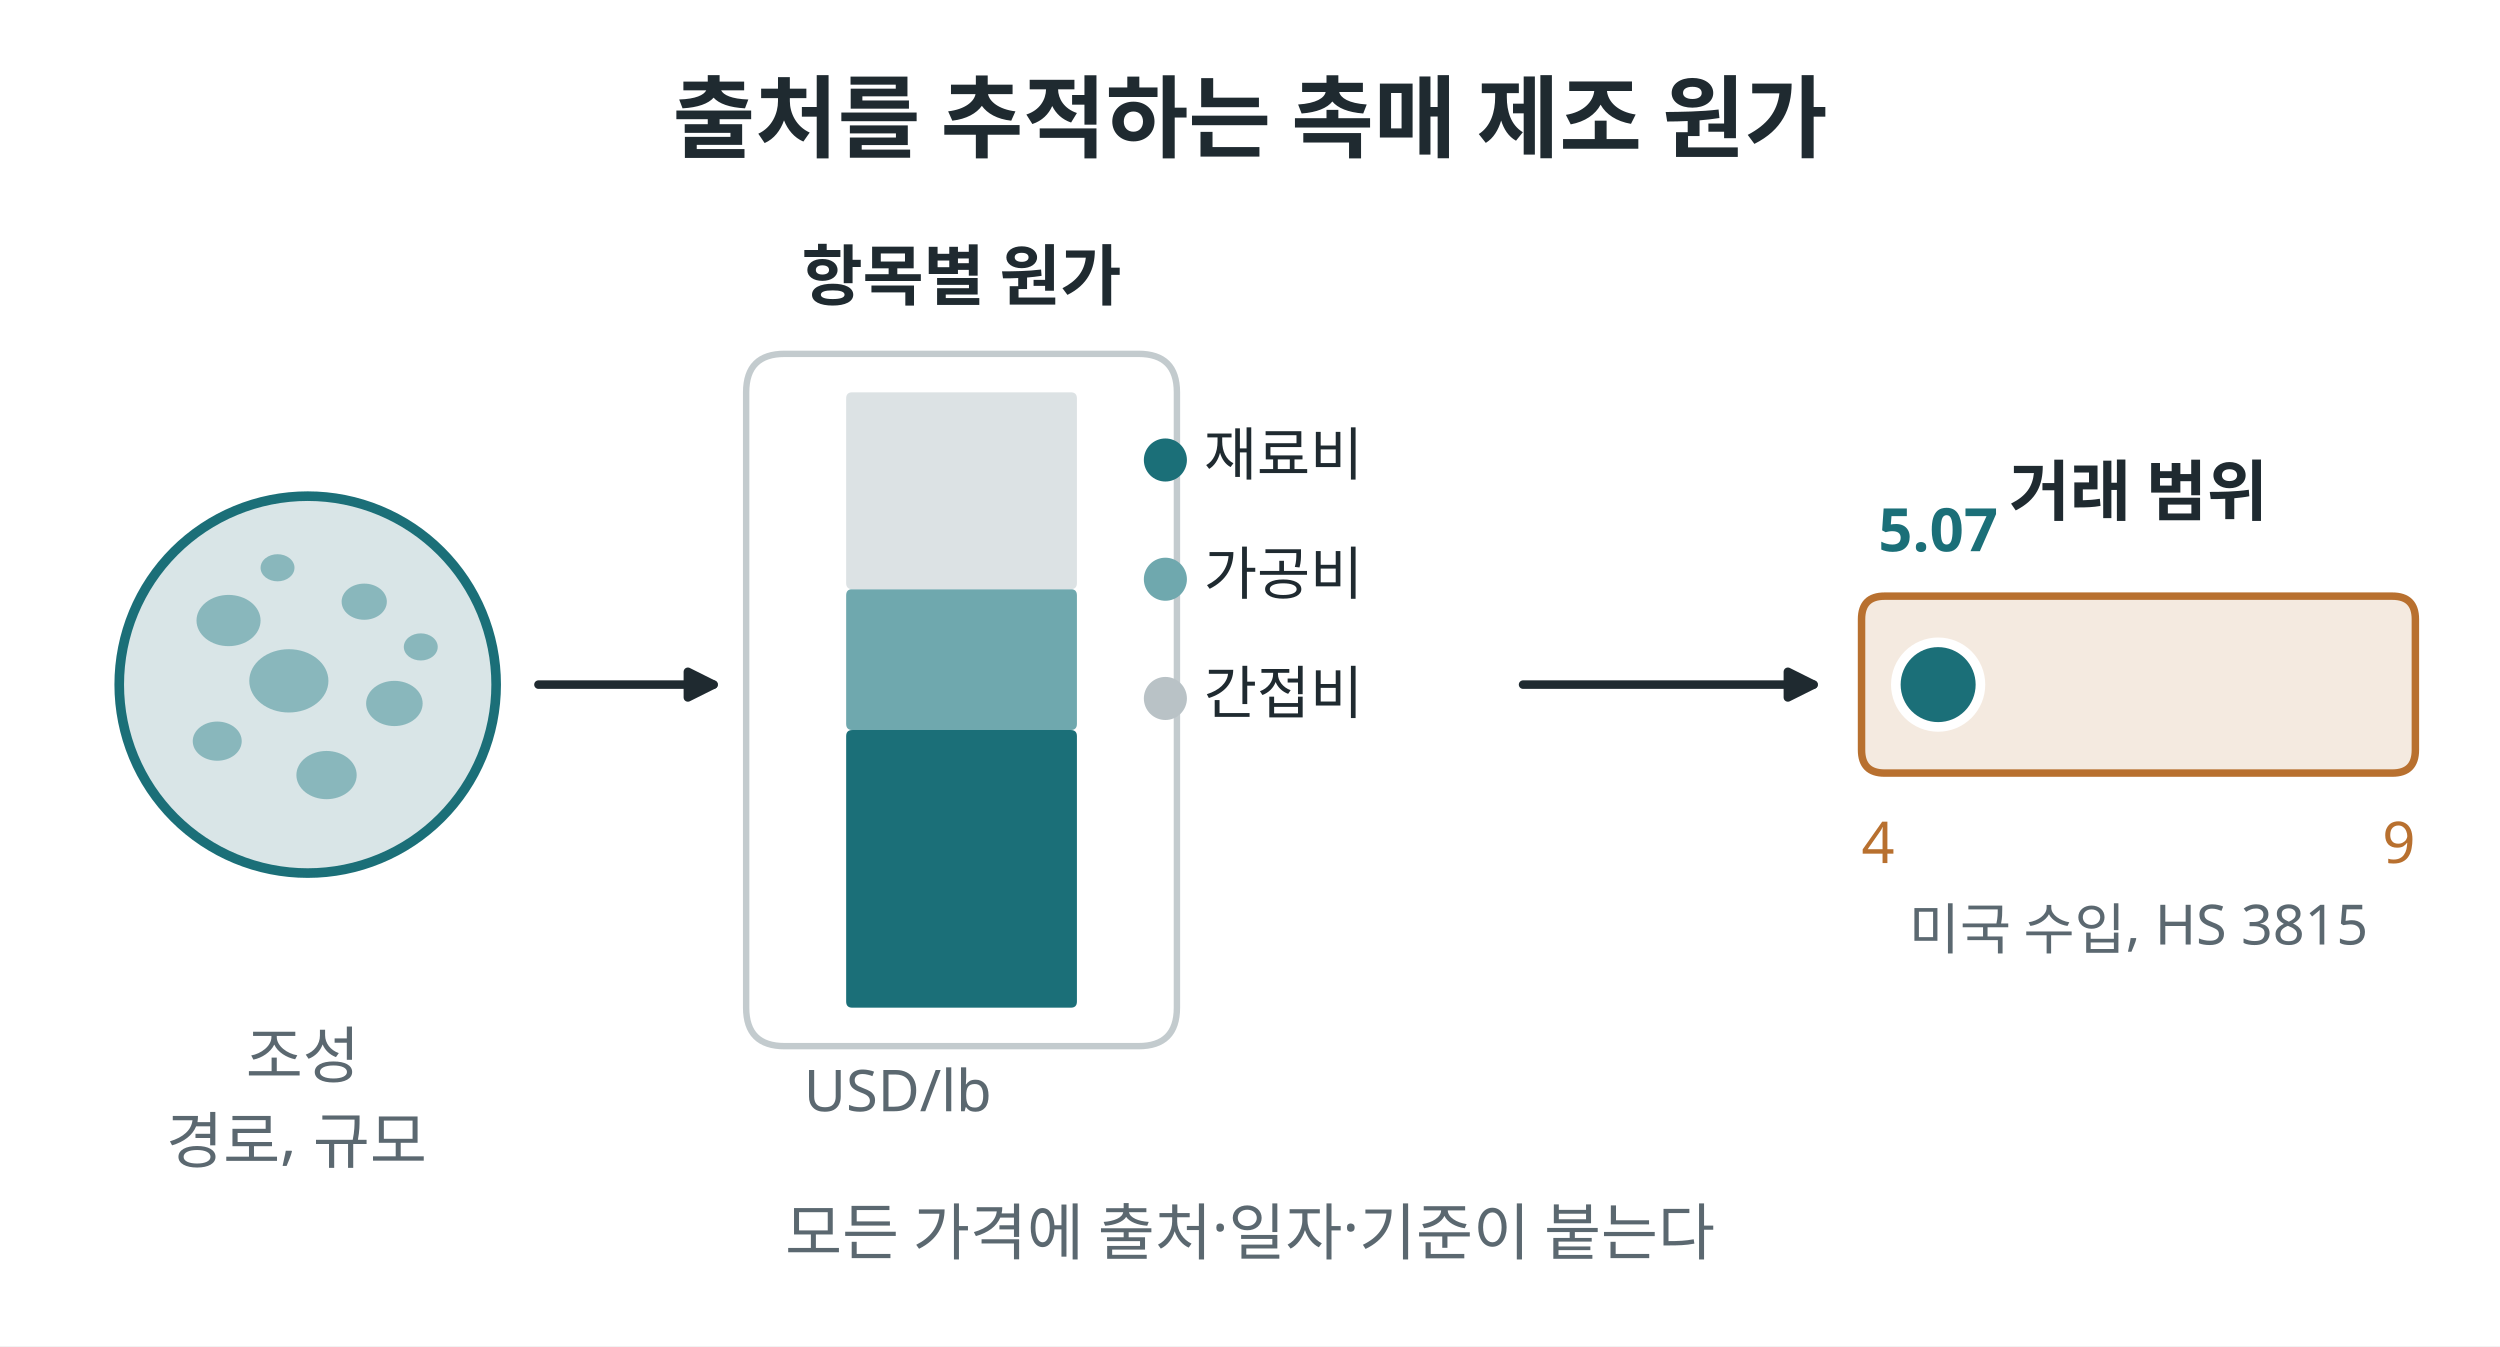
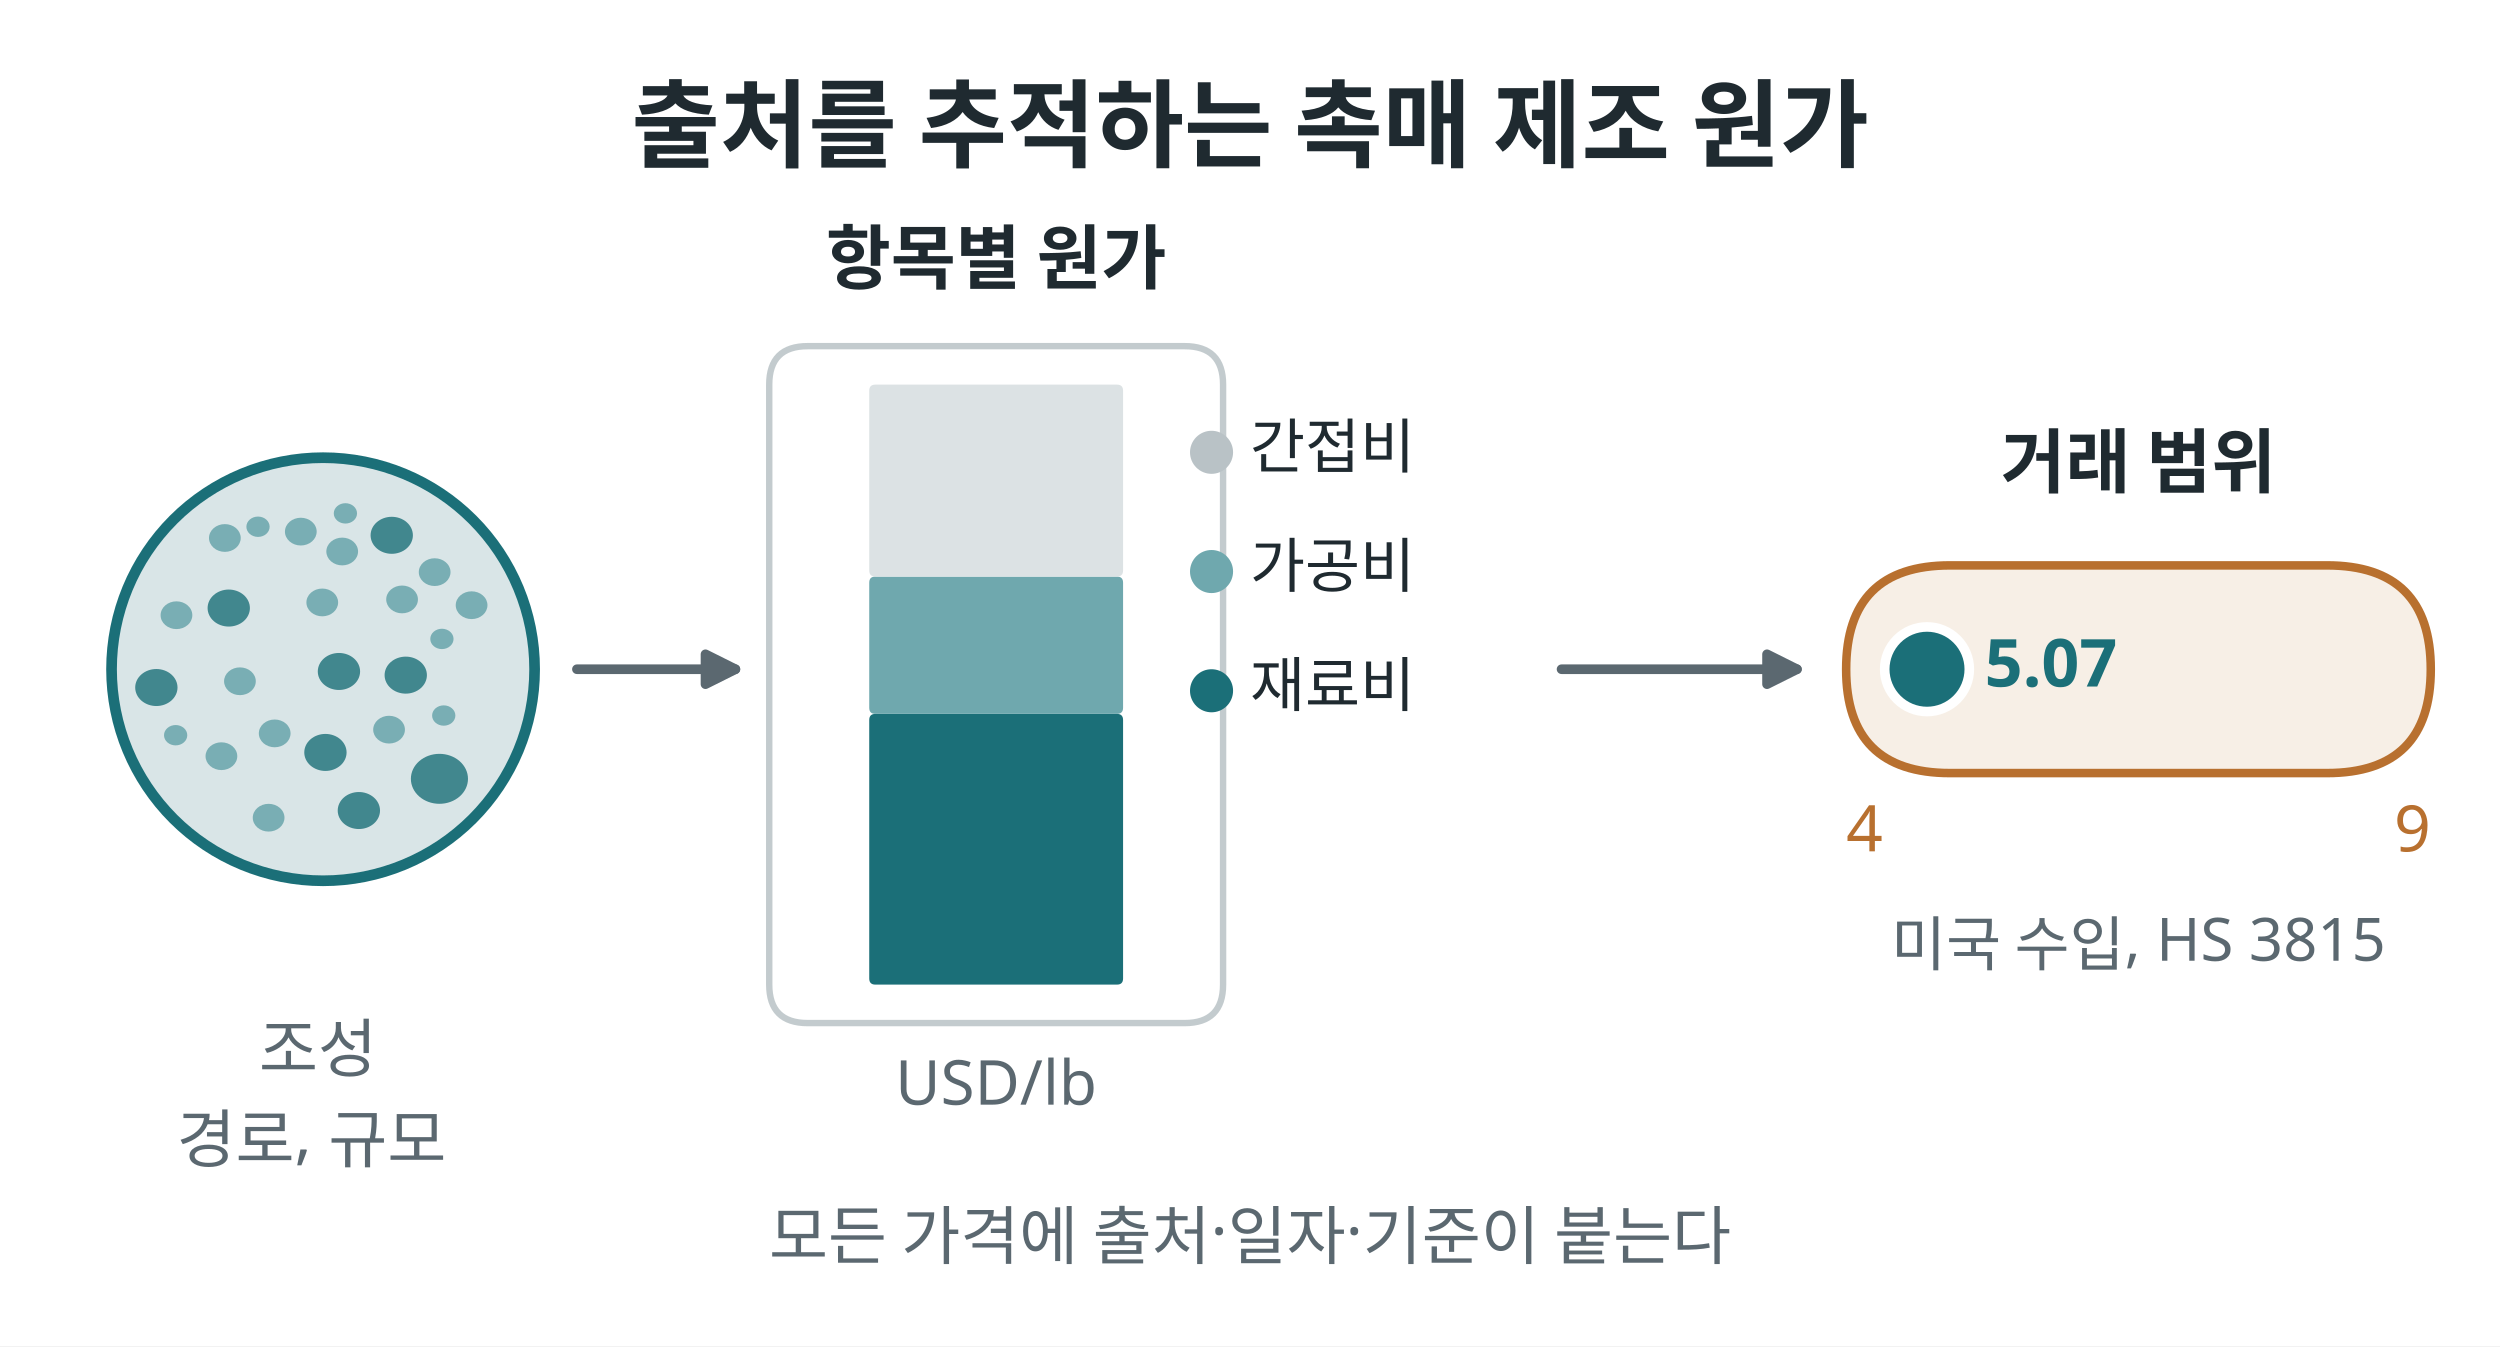
<svg xmlns="http://www.w3.org/2000/svg" width="234pt" height="126pt" viewBox="0 0 234 126" version="1.1">
  <defs>
    <style type="text/css">*{stroke-linejoin: round; stroke-linecap: butt}</style>
  </defs>
  <g id="figure_1">
    <g id="patch_1">
      <path d="M 0 126  L 234 126  L 234 0  L 0 0  z " style="fill: #ffffff" />
    </g>
    <g id="axes_1">
      <g id="patch_2">
-         <path d="M 73.44 97.92  L 106.56 97.92  Q 110.16 97.92 110.16 94.32  L 110.16 36.72  Q 110.16 33.12 106.56 33.12  L 73.44 33.12  Q 69.84 33.12 69.84 36.72  L 69.84 94.32  Q 69.84 97.92 73.44 97.92  z " clip-path="url(#pafa074ca18)" style="fill: #ffffff; stroke: #c3cbce; stroke-width: 0.6; stroke-linejoin: miter" />
+         <path d="M 75.6 95.76  L 110.88 95.76  Q 114.48 95.76 114.48 92.16  L 114.48 36  Q 114.48 32.4 110.88 32.4  L 75.6 32.4  Q 72 32.4 72 36  L 72 92.16  Q 72 95.76 75.6 95.76  z " clip-path="url(#pafa074ca18)" style="fill: #ffffff; stroke: #c3cbce; stroke-width: 0.6; stroke-linejoin: miter" />
      </g>
      <g id="patch_3">
-         <path d="M 79.776 94.32  L 100.224 94.32  Q 100.8 94.32 100.8 93.744  L 100.8 68.907  Q 100.8 68.331 100.224 68.331  L 79.776 68.331  Q 79.2 68.331 79.2 68.907  L 79.2 93.744  Q 79.2 94.32 79.776 94.32  z " clip-path="url(#pafa074ca18)" style="fill: #1b6f78" />
+         <path d="M 81.936 92.16  L 104.544 92.16  Q 105.12 92.16 105.12 91.584  L 105.12 67.396  Q 105.12 66.82 104.544 66.82  L 81.936 66.82  Q 81.36 66.82 81.36 67.396  L 81.36 91.584  Q 81.36 92.16 81.936 92.16  z " clip-path="url(#pafa074ca18)" style="fill: #1b6f78" />
      </g>
      <g id="patch_4">
-         <path d="M 79.776 68.331  L 100.224 68.331  Q 100.8 68.331 100.8 67.755  L 100.8 55.724  Q 100.8 55.148 100.224 55.148  L 79.776 55.148  Q 79.2 55.148 79.2 55.724  L 79.2 67.755  Q 79.2 68.331 79.776 68.331  z " clip-path="url(#pafa074ca18)" style="fill: #6fa8ae" />
+         <path d="M 81.936 66.82  L 104.544 66.82  Q 105.12 66.82 105.12 66.244  L 105.12 54.543  Q 105.12 53.967 104.544 53.967  L 81.936 53.967  Q 81.36 53.967 81.36 54.543  L 81.36 66.244  Q 81.36 66.82 81.936 66.82  z " clip-path="url(#pafa074ca18)" style="fill: #6fa8ae" />
      </g>
      <g id="patch_5">
-         <path d="M 79.776 55.148  L 100.224 55.148  Q 100.8 55.148 100.8 54.572  L 100.8 37.296  Q 100.8 36.72 100.224 36.72  L 79.776 36.72  Q 79.2 36.72 79.2 37.296  L 79.2 54.572  Q 79.2 55.148 79.776 55.148  z " clip-path="url(#pafa074ca18)" style="fill: #dce2e4" />
+         <path d="M 81.936 53.967  L 104.544 53.967  Q 105.12 53.967 105.12 53.391  L 105.12 36.576  Q 105.12 36 104.544 36  L 81.936 36  Q 81.36 36 81.36 36.576  L 81.36 53.391  Q 81.36 53.967 81.936 53.967  z " clip-path="url(#pafa074ca18)" style="fill: #dce2e4" />
      </g>
      <g id="patch_6">
-         <path d="M 109.08 45.072  C 109.615 45.072 110.127 44.86 110.506 44.482  C 110.884 44.103 111.096 43.591 111.096 43.056  C 111.096 42.521 110.884 42.009 110.506 41.63  C 110.127 41.252 109.615 41.04 109.08 41.04  C 108.545 41.04 108.033 41.252 107.654 41.63  C 107.276 42.009 107.064 42.521 107.064 43.056  C 107.064 43.591 107.276 44.103 107.654 44.482  C 108.033 44.86 108.545 45.072 109.08 45.072  z " clip-path="url(#pafa074ca18)" style="fill: #1b6f78" />
+         <path d="M 113.4 44.352  C 113.935 44.352 114.447 44.14 114.826 43.762  C 115.204 43.383 115.416 42.871 115.416 42.336  C 115.416 41.801 115.204 41.289 114.826 40.91  C 114.447 40.532 113.935 40.32 113.4 40.32  C 112.865 40.32 112.353 40.532 111.974 40.91  C 111.596 41.289 111.384 41.801 111.384 42.336  C 111.384 42.871 111.596 43.383 111.974 43.762  C 112.353 44.14 112.865 44.352 113.4 44.352  z " clip-path="url(#pafa074ca18)" style="fill: #b9c2c6" />
      </g>
      <g id="patch_7">
-         <path d="M 109.08 56.232  C 109.615 56.232 110.127 56.02 110.506 55.642  C 110.884 55.263 111.096 54.751 111.096 54.216  C 111.096 53.681 110.884 53.169 110.506 52.79  C 110.127 52.412 109.615 52.2 109.08 52.2  C 108.545 52.2 108.033 52.412 107.654 52.79  C 107.276 53.169 107.064 53.681 107.064 54.216  C 107.064 54.751 107.276 55.263 107.654 55.642  C 108.033 56.02 108.545 56.232 109.08 56.232  z " clip-path="url(#pafa074ca18)" style="fill: #6fa8ae" />
+         <path d="M 113.4 55.512  C 113.935 55.512 114.447 55.3 114.826 54.922  C 115.204 54.543 115.416 54.031 115.416 53.496  C 115.416 52.961 115.204 52.449 114.826 52.07  C 114.447 51.692 113.935 51.48 113.4 51.48  C 112.865 51.48 112.353 51.692 111.974 52.07  C 111.596 52.449 111.384 52.961 111.384 53.496  C 111.384 54.031 111.596 54.543 111.974 54.922  C 112.353 55.3 112.865 55.512 113.4 55.512  z " clip-path="url(#pafa074ca18)" style="fill: #6fa8ae" />
      </g>
      <g id="patch_8">
-         <path d="M 109.08 67.392  C 109.615 67.392 110.127 67.18 110.506 66.802  C 110.884 66.423 111.096 65.911 111.096 65.376  C 111.096 64.841 110.884 64.329 110.506 63.95  C 110.127 63.572 109.615 63.36 109.08 63.36  C 108.545 63.36 108.033 63.572 107.654 63.95  C 107.276 64.329 107.064 64.841 107.064 65.376  C 107.064 65.911 107.276 66.423 107.654 66.802  C 108.033 67.18 108.545 67.392 109.08 67.392  z " clip-path="url(#pafa074ca18)" style="fill: #b9c2c6" />
+         <path d="M 113.4 66.672  C 113.935 66.672 114.447 66.46 114.826 66.082  C 115.204 65.703 115.416 65.191 115.416 64.656  C 115.416 64.121 115.204 63.609 114.826 63.23  C 114.447 62.852 113.935 62.64 113.4 62.64  C 112.865 62.64 112.353 62.852 111.974 63.23  C 111.596 63.609 111.384 64.121 111.384 64.656  C 111.384 65.191 111.596 65.703 111.974 66.082  C 112.353 66.46 112.865 66.672 113.4 66.672  z " clip-path="url(#pafa074ca18)" style="fill: #1b6f78" />
      </g>
      <g id="patch_9">
-         <path d="M 176.4 72.36  L 223.92 72.36  Q 226.08 72.36 226.08 70.2  L 226.08 57.96  Q 226.08 55.8 223.92 55.8  L 176.4 55.8  Q 174.24 55.8 174.24 57.96  L 174.24 70.2  Q 174.24 72.36 176.4 72.36  z " clip-path="url(#pafa074ca18)" style="fill: #f4eae0; stroke: #b8702f; stroke-width: 0.7; stroke-linejoin: miter" />
+         <path d="M 182.52 72.36  L 217.8 72.36  Q 227.52 72.36 227.52 62.64  L 227.52 62.64  Q 227.52 52.92 217.8 52.92  L 182.52 52.92  Q 172.8 52.92 172.8 62.64  L 172.8 62.64  Q 172.8 72.36 182.52 72.36  z " clip-path="url(#pafa074ca18)" style="fill: #f7efe6; stroke: #b8702f; stroke-width: 0.8; stroke-linejoin: miter" />
      </g>
      <g id="patch_10">
-         <path d="M 50.4 64.08  Q 59.04 64.08 66.786 64.08  " clip-path="url(#pafa074ca18)" style="fill: none; stroke: #1f2a30; stroke-width: 0.8; stroke-linecap: round" />
-         <path d="M 64.386 62.88  L 66.786 64.08  L 64.386 65.28  z " clip-path="url(#pafa074ca18)" style="fill: #1f2a30; stroke: #1f2a30; stroke-width: 0.8; stroke-linecap: round" />
+         <path d="M 54 62.64  Q 61.92 62.64 68.834 62.64  " clip-path="url(#pafa074ca18)" style="fill: none; stroke: #5b6870; stroke-width: 0.9; stroke-linecap: round" />
+         <path d="M 66.034 61.24  L 68.834 62.64  L 66.034 64.04  z " clip-path="url(#pafa074ca18)" style="fill: #5b6870; stroke: #5b6870; stroke-width: 0.9; stroke-linecap: round" />
      </g>
      <g id="patch_11">
-         <path d="M 142.56 64.08  Q 156.6 64.08 169.746 64.08  " clip-path="url(#pafa074ca18)" style="fill: none; stroke: #1f2a30; stroke-width: 0.8; stroke-linecap: round" />
-         <path d="M 167.346 62.88  L 169.746 64.08  L 167.346 65.28  z " clip-path="url(#pafa074ca18)" style="fill: #1f2a30; stroke: #1f2a30; stroke-width: 0.8; stroke-linecap: round" />
+         <path d="M 146.16 62.64  Q 157.68 62.64 168.194 62.64  " clip-path="url(#pafa074ca18)" style="fill: none; stroke: #5b6870; stroke-width: 0.9; stroke-linecap: round" />
+         <path d="M 165.394 61.24  L 168.194 62.64  L 165.394 64.04  z " clip-path="url(#pafa074ca18)" style="fill: #5b6870; stroke: #5b6870; stroke-width: 0.9; stroke-linecap: round" />
      </g>
      <g id="patch_12">
-         <path d="M 28.8 81.72  C 33.478 81.72 37.965 79.861 41.273 76.553  C 44.581 73.245 46.44 68.758 46.44 64.08  C 46.44 59.402 44.581 54.915 41.273 51.607  C 37.965 48.299 33.478 46.44 28.8 46.44  C 24.122 46.44 19.635 48.299 16.327 51.607  C 13.019 54.915 11.16 59.402 11.16 64.08  C 11.16 68.758 13.019 73.245 16.327 76.553  C 19.635 79.861 24.122 81.72 28.8 81.72  z " clip-path="url(#pafa074ca18)" style="fill: #d9e5e7; stroke: #1b6f78; stroke-width: 0.9; stroke-linejoin: miter" />
+         <path d="M 30.24 82.44  C 35.491 82.44 40.528 80.354 44.241 76.641  C 47.954 72.928 50.04 67.891 50.04 62.64  C 50.04 57.389 47.954 52.352 44.241 48.639  C 40.528 44.926 35.491 42.84 30.24 42.84  C 24.989 42.84 19.952 44.926 16.239 48.639  C 12.526 52.352 10.44 57.389 10.44 62.64  C 10.44 67.891 12.526 72.928 16.239 76.641  C 19.952 80.354 24.989 82.44 30.24 82.44  z " clip-path="url(#pafa074ca18)" style="fill: #d9e5e7; stroke: #1b6f78; stroke-linejoin: miter" />
      </g>
      <g id="text_1">
-         <text style="font-weight: 700; font-size: 8.4px; font-family: 'Malgun Gothic'; text-anchor: middle; fill: #1f2a30" x="117" y="14.076" transform="rotate(-0 117 14.07581)">출처를 추적하는 촉매 제조 원가</text>
+         <text style="font-weight: 700; font-size: 9px; font-family: 'Malgun Gothic'; text-anchor: middle; fill: #1f2a30" x="117" y="14.953" transform="rotate(-0 117 14.95266)">출처를 추적하는 촉매 제조 원가</text>
      </g>
      <g id="patch_13">
-         <path d="M 21.391 60.481  C 22.186 60.481 22.949 60.229 23.512 59.779  C 24.074 59.329 24.39 58.719 24.39 58.082  C 24.39 57.446 24.074 56.836 23.512 56.386  C 22.949 55.936 22.186 55.683 21.391 55.683  C 20.596 55.683 19.833 55.936 19.271 56.386  C 18.708 56.836 18.392 57.446 18.392 58.082  C 18.392 58.719 18.708 59.329 19.271 59.779  C 19.833 60.229 20.596 60.481 21.391 60.481  z " clip-path="url(#pafa074ca18)" style="fill: #6fa8ae; opacity: 0.75" />
+         <path d="M 36.416 69.595  C 36.81 69.595 37.187 69.458 37.466 69.214  C 37.744 68.971 37.901 68.64 37.901 68.295  C 37.901 67.951 37.744 67.62 37.466 67.377  C 37.187 67.133 36.81 66.996 36.416 66.996  C 36.022 66.996 35.644 67.133 35.366 67.377  C 35.087 67.62 34.931 67.951 34.931 68.295  C 34.931 68.64 35.087 68.971 35.366 69.214  C 35.644 69.458 36.022 69.595 36.416 69.595  z " clip-path="url(#pafa074ca18)" style="fill: #6fa8ae; opacity: 0.9" />
      </g>
      <g id="patch_14">
-         <path d="M 34.092 58.012  C 34.653 58.012 35.192 57.833 35.589 57.516  C 35.986 57.198 36.209 56.768 36.209 56.318  C 36.209 55.869 35.986 55.439 35.589 55.121  C 35.192 54.803 34.653 54.625 34.092 54.625  C 33.531 54.625 32.992 54.803 32.595 55.121  C 32.198 55.439 31.975 55.869 31.975 56.318  C 31.975 56.768 32.198 57.198 32.595 57.516  C 32.992 57.833 33.531 58.012 34.092 58.012  z " clip-path="url(#pafa074ca18)" style="fill: #6fa8ae; opacity: 0.75" />
+         <path d="M 16.44 69.769  C 16.729 69.769 17.006 69.669 17.21 69.49  C 17.415 69.311 17.529 69.069 17.529 68.816  C 17.529 68.563 17.415 68.321 17.21 68.142  C 17.006 67.964 16.729 67.863 16.44 67.863  C 16.152 67.863 15.875 67.964 15.67 68.142  C 15.466 68.321 15.351 68.563 15.351 68.816  C 15.351 69.069 15.466 69.311 15.67 69.49  C 15.875 69.669 16.152 69.769 16.44 69.769  z " clip-path="url(#pafa074ca18)" style="fill: #6fa8ae; opacity: 0.9" />
      </g>
      <g id="patch_15">
-         <path d="M 27.036 66.691  C 28.018 66.691 28.961 66.378 29.655 65.823  C 30.35 65.267 30.74 64.513 30.74 63.727  C 30.74 62.941 30.35 62.187 29.655 61.632  C 28.961 61.076 28.018 60.764 27.036 60.764  C 26.054 60.764 25.111 61.076 24.417 61.632  C 23.722 62.187 23.332 62.941 23.332 63.727  C 23.332 64.513 23.722 65.267 24.417 65.823  C 25.111 66.378 26.054 66.691 27.036 66.691  z " clip-path="url(#pafa074ca18)" style="fill: #6fa8ae; opacity: 0.75" />
+         <path d="M 36.667 51.837  C 37.192 51.837 37.696 51.655 38.067 51.33  C 38.439 51.005 38.647 50.564 38.647 50.105  C 38.647 49.645 38.439 49.205 38.067 48.88  C 37.696 48.555 37.192 48.372 36.667 48.372  C 36.142 48.372 35.638 48.555 35.267 48.88  C 34.896 49.205 34.687 49.645 34.687 50.105  C 34.687 50.564 34.896 51.005 35.267 51.33  C 35.638 51.655 36.142 51.837 36.667 51.837  z " clip-path="url(#pafa074ca18)" style="fill: #1b6f78; opacity: 0.8" />
      </g>
      <g id="patch_16">
-         <path d="M 36.914 67.961  C 37.616 67.961 38.289 67.738 38.785 67.341  C 39.282 66.944 39.56 66.405 39.56 65.844  C 39.56 65.283 39.282 64.744 38.785 64.347  C 38.289 63.95 37.616 63.727 36.914 63.727  C 36.213 63.727 35.54 63.95 35.043 64.347  C 34.547 64.744 34.268 65.283 34.268 65.844  C 34.268 66.405 34.547 66.944 35.043 67.341  C 35.54 67.738 36.213 67.961 36.914 67.961  z " clip-path="url(#pafa074ca18)" style="fill: #6fa8ae; opacity: 0.75" />
+         <path d="M 25.143 77.836  C 25.537 77.836 25.915 77.699 26.193 77.456  C 26.472 77.212 26.628 76.882 26.628 76.537  C 26.628 76.192 26.472 75.862 26.193 75.618  C 25.915 75.375 25.537 75.238 25.143 75.238  C 24.749 75.238 24.372 75.375 24.093 75.618  C 23.815 75.862 23.658 76.192 23.658 76.537  C 23.658 76.882 23.815 77.212 24.093 77.456  C 24.372 77.699 24.749 77.836 25.143 77.836  z " clip-path="url(#pafa074ca18)" style="fill: #6fa8ae; opacity: 0.9" />
      </g>
      <g id="patch_17">
-         <path d="M 20.333 71.207  C 20.941 71.207 21.524 71.013 21.954 70.669  C 22.384 70.325 22.626 69.859 22.626 69.372  C 22.626 68.885 22.384 68.419 21.954 68.075  C 21.524 67.731 20.941 67.537 20.333 67.537  C 19.725 67.537 19.141 67.731 18.711 68.075  C 18.281 68.419 18.04 68.885 18.04 69.372  C 18.04 69.859 18.281 70.325 18.711 70.669  C 19.141 71.013 19.725 71.207 20.333 71.207  z " clip-path="url(#pafa074ca18)" style="fill: #6fa8ae; opacity: 0.75" />
+         <path d="M 14.635 66.085  C 15.16 66.085 15.664 65.902 16.035 65.577  C 16.406 65.252 16.615 64.812 16.615 64.352  C 16.615 63.893 16.406 63.452 16.035 63.127  C 15.664 62.802 15.16 62.62 14.635 62.62  C 14.11 62.62 13.606 62.802 13.235 63.127  C 12.863 63.452 12.655 63.893 12.655 64.352  C 12.655 64.812 12.863 65.252 13.235 65.577  C 13.606 65.902 14.11 66.085 14.635 66.085  z " clip-path="url(#pafa074ca18)" style="fill: #1b6f78; opacity: 0.8" />
      </g>
      <g id="patch_18">
-         <path d="M 30.564 74.805  C 31.313 74.805 32.03 74.567 32.56 74.144  C 33.089 73.72 33.386 73.146 33.386 72.547  C 33.386 71.948 33.089 71.374 32.56 70.951  C 32.03 70.527 31.313 70.289 30.564 70.289  C 29.815 70.289 29.098 70.527 28.568 70.951  C 28.039 71.374 27.742 71.948 27.742 72.547  C 27.742 73.146 28.039 73.72 28.568 74.144  C 29.098 74.567 29.815 74.805 30.564 74.805  z " clip-path="url(#pafa074ca18)" style="fill: #6fa8ae; opacity: 0.75" />
+         <path d="M 30.164 57.688  C 30.558 57.688 30.936 57.551 31.214 57.307  C 31.493 57.063 31.649 56.733 31.649 56.388  C 31.649 56.044 31.493 55.713 31.214 55.469  C 30.936 55.226 30.558 55.089 30.164 55.089  C 29.77 55.089 29.392 55.226 29.114 55.469  C 28.836 55.713 28.679 56.044 28.679 56.388  C 28.679 56.733 28.836 57.063 29.114 57.307  C 29.392 57.551 29.77 57.688 30.164 57.688  z " clip-path="url(#pafa074ca18)" style="fill: #6fa8ae; opacity: 0.9" />
      </g>
      <g id="patch_19">
-         <path d="M 25.978 54.413  C 26.399 54.413 26.802 54.279 27.1 54.041  C 27.398 53.803 27.565 53.48 27.565 53.143  C 27.565 52.806 27.398 52.483 27.1 52.245  C 26.802 52.007 26.399 51.873 25.978 51.873  C 25.557 51.873 25.153 52.007 24.855 52.245  C 24.557 52.483 24.39 52.806 24.39 53.143  C 24.39 53.48 24.557 53.803 24.855 54.041  C 25.153 54.279 25.557 54.413 25.978 54.413  z " clip-path="url(#pafa074ca18)" style="fill: #6fa8ae; opacity: 0.75" />
+         <path d="M 37.634 57.406  C 38.028 57.406 38.405 57.269 38.684 57.025  C 38.962 56.781 39.119 56.451 39.119 56.106  C 39.119 55.762 38.962 55.431 38.684 55.187  C 38.405 54.944 38.028 54.807 37.634 54.807  C 37.24 54.807 36.862 54.944 36.584 55.187  C 36.305 55.431 36.149 55.762 36.149 56.106  C 36.149 56.451 36.305 56.781 36.584 57.025  C 36.862 57.269 37.24 57.406 37.634 57.406  z " clip-path="url(#pafa074ca18)" style="fill: #6fa8ae; opacity: 0.9" />
      </g>
      <g id="patch_20">
-         <path d="M 39.384 61.822  C 39.805 61.822 40.209 61.688 40.507 61.45  C 40.804 61.212 40.972 60.889 40.972 60.552  C 40.972 60.215 40.804 59.892 40.507 59.654  C 40.209 59.416 39.805 59.282 39.384 59.282  C 38.963 59.282 38.559 59.416 38.261 59.654  C 37.964 59.892 37.796 60.215 37.796 60.552  C 37.796 60.889 37.964 61.212 38.261 61.45  C 38.559 61.688 38.963 61.822 39.384 61.822  z " clip-path="url(#pafa074ca18)" style="fill: #6fa8ae; opacity: 0.75" />
+         <path d="M 33.59 77.598  C 34.115 77.598 34.619 77.416 34.99 77.091  C 35.361 76.766 35.57 76.325 35.57 75.866  C 35.57 75.406 35.361 74.966 34.99 74.641  C 34.619 74.316 34.115 74.133 33.59 74.133  C 33.065 74.133 32.561 74.316 32.19 74.641  C 31.819 74.966 31.61 75.406 31.61 75.866  C 31.61 76.325 31.819 76.766 32.19 77.091  C 32.561 77.416 33.065 77.598 33.59 77.598  z " clip-path="url(#pafa074ca18)" style="fill: #1b6f78; opacity: 0.8" />
+       </g>
+       <g id="patch_21">
+         <path d="M 20.724 72.079  C 21.117 72.079 21.495 71.942 21.774 71.698  C 22.052 71.454 22.209 71.124 22.209 70.779  C 22.209 70.435 22.052 70.104 21.774 69.86  C 21.495 69.617 21.117 69.48 20.724 69.48  C 20.33 69.48 19.952 69.617 19.674 69.86  C 19.395 70.104 19.239 70.435 19.239 70.779  C 19.239 71.124 19.395 71.454 19.674 71.698  C 19.952 71.942 20.33 72.079 20.724 72.079  z " clip-path="url(#pafa074ca18)" style="fill: #6fa8ae; opacity: 0.9" />
+       </g>
+       <g id="patch_22">
+         <path d="M 16.517 58.884  C 16.911 58.884 17.289 58.747 17.567 58.503  C 17.846 58.26 18.002 57.929 18.002 57.584  C 18.002 57.24 17.846 56.909 17.567 56.666  C 17.289 56.422 16.911 56.285 16.517 56.285  C 16.123 56.285 15.746 56.422 15.467 56.666  C 15.189 56.909 15.032 57.24 15.032 57.584  C 15.032 57.929 15.189 58.26 15.467 58.503  C 15.746 58.747 16.123 58.884 16.517 58.884  z " clip-path="url(#pafa074ca18)" style="fill: #6fa8ae; opacity: 0.9" />
+       </g>
+       <g id="patch_23">
+         <path d="M 31.725 64.582  C 32.25 64.582 32.754 64.399 33.125 64.074  C 33.497 63.749 33.705 63.308 33.705 62.849  C 33.705 62.39 33.497 61.949 33.125 61.624  C 32.754 61.299 32.25 61.117 31.725 61.117  C 31.2 61.117 30.697 61.299 30.325 61.624  C 29.954 61.949 29.745 62.39 29.745 62.849  C 29.745 63.308 29.954 63.749 30.325 64.074  C 30.697 64.399 31.2 64.582 31.725 64.582  z " clip-path="url(#pafa074ca18)" style="fill: #1b6f78; opacity: 0.8" />
+       </g>
+       <g id="patch_24">
+         <path d="M 37.978 64.925  C 38.504 64.925 39.007 64.742 39.379 64.417  C 39.75 64.093 39.958 63.652 39.958 63.192  C 39.958 62.733 39.75 62.292 39.379 61.967  C 39.007 61.642 38.504 61.46 37.978 61.46  C 37.453 61.46 36.95 61.642 36.578 61.967  C 36.207 62.292 35.998 62.733 35.998 63.192  C 35.998 63.652 36.207 64.093 36.578 64.417  C 36.95 64.742 37.453 64.925 37.978 64.925  z " clip-path="url(#pafa074ca18)" style="fill: #1b6f78; opacity: 0.8" />
+       </g>
+       <g id="patch_25">
+         <path d="M 44.141 57.947  C 44.535 57.947 44.913 57.81 45.191 57.566  C 45.47 57.323 45.626 56.992 45.626 56.648  C 45.626 56.303 45.47 55.972 45.191 55.729  C 44.913 55.485 44.535 55.348 44.141 55.348  C 43.747 55.348 43.37 55.485 43.091 55.729  C 42.813 55.972 42.656 56.303 42.656 56.648  C 42.656 56.992 42.813 57.323 43.091 57.566  C 43.37 57.81 43.747 57.947 44.141 57.947  z " clip-path="url(#pafa074ca18)" style="fill: #6fa8ae; opacity: 0.9" />
+       </g>
+       <g id="patch_26">
+         <path d="M 30.46 72.16  C 30.985 72.16 31.488 71.978 31.86 71.653  C 32.231 71.328 32.44 70.887 32.44 70.428  C 32.44 69.968 32.231 69.528 31.86 69.203  C 31.488 68.878 30.985 68.695 30.46 68.695  C 29.935 68.695 29.431 68.878 29.06 69.203  C 28.688 69.528 28.48 69.968 28.48 70.428  C 28.48 70.887 28.688 71.328 29.06 71.653  C 29.431 71.978 29.935 72.16 30.46 72.16  z " clip-path="url(#pafa074ca18)" style="fill: #1b6f78; opacity: 0.8" />
+       </g>
+       <g id="patch_27">
+         <path d="M 41.131 75.237  C 41.839 75.237 42.519 74.991 43.021 74.552  C 43.522 74.113 43.804 73.518 43.804 72.898  C 43.804 72.278 43.522 71.683 43.021 71.244  C 42.519 70.806 41.839 70.559 41.131 70.559  C 40.422 70.559 39.742 70.806 39.24 71.244  C 38.739 71.683 38.458 72.278 38.458 72.898  C 38.458 73.518 38.739 74.113 39.24 74.552  C 39.742 74.991 40.422 75.237 41.131 75.237  z " clip-path="url(#pafa074ca18)" style="fill: #1b6f78; opacity: 0.8" />
+       </g>
+       <g id="patch_28">
+         <path d="M 22.458 65.066  C 22.852 65.066 23.229 64.929 23.508 64.685  C 23.786 64.442 23.943 64.111 23.943 63.767  C 23.943 63.422 23.786 63.091 23.508 62.848  C 23.229 62.604 22.852 62.467 22.458 62.467  C 22.064 62.467 21.686 62.604 21.408 62.848  C 21.129 63.091 20.973 63.422 20.973 63.767  C 20.973 64.111 21.129 64.442 21.408 64.685  C 21.686 64.929 22.064 65.066 22.458 65.066  z " clip-path="url(#pafa074ca18)" style="fill: #6fa8ae; opacity: 0.9" />
+       </g>
+       <g id="patch_29">
+         <path d="M 41.534 67.926  C 41.823 67.926 42.1 67.826 42.304 67.647  C 42.508 67.469 42.623 67.226 42.623 66.974  C 42.623 66.721 42.508 66.478 42.304 66.3  C 42.1 66.121 41.823 66.021 41.534 66.021  C 41.245 66.021 40.968 66.121 40.764 66.3  C 40.56 66.478 40.445 66.721 40.445 66.974  C 40.445 67.226 40.56 67.469 40.764 67.647  C 40.968 67.826 41.245 67.926 41.534 67.926  z " clip-path="url(#pafa074ca18)" style="fill: #6fa8ae; opacity: 0.9" />
+       </g>
+       <g id="patch_30">
+         <path d="M 25.711 69.945  C 26.105 69.945 26.483 69.808 26.761 69.564  C 27.04 69.32 27.196 68.99 27.196 68.645  C 27.196 68.301 27.04 67.97 26.761 67.726  C 26.483 67.483 26.105 67.346 25.711 67.346  C 25.317 67.346 24.939 67.483 24.661 67.726  C 24.383 67.97 24.226 68.301 24.226 68.645  C 24.226 68.99 24.383 69.32 24.661 69.564  C 24.939 69.808 25.317 69.945 25.711 69.945  z " clip-path="url(#pafa074ca18)" style="fill: #6fa8ae; opacity: 0.9" />
+       </g>
+       <g id="patch_31">
+         <path d="M 21.047 51.655  C 21.441 51.655 21.819 51.518 22.098 51.274  C 22.376 51.031 22.532 50.7 22.532 50.356  C 22.532 50.011 22.376 49.68 22.098 49.437  C 21.819 49.193 21.441 49.056 21.047 49.056  C 20.654 49.056 20.276 49.193 19.997 49.437  C 19.719 49.68 19.562 50.011 19.562 50.356  C 19.562 50.7 19.719 51.031 19.997 51.274  C 20.276 51.518 20.654 51.655 21.047 51.655  z " clip-path="url(#pafa074ca18)" style="fill: #6fa8ae; opacity: 0.9" />
+       </g>
+       <g id="patch_32">
+         <path d="M 41.363 60.756  C 41.652 60.756 41.929 60.656 42.133 60.477  C 42.337 60.298 42.452 60.056 42.452 59.803  C 42.452 59.55 42.337 59.308 42.133 59.129  C 41.929 58.951 41.652 58.85 41.363 58.85  C 41.074 58.85 40.797 58.951 40.593 59.129  C 40.389 59.308 40.274 59.55 40.274 59.803  C 40.274 60.056 40.389 60.298 40.593 60.477  C 40.797 60.656 41.074 60.756 41.363 60.756  z " clip-path="url(#pafa074ca18)" style="fill: #6fa8ae; opacity: 0.9" />
+       </g>
+       <g id="patch_33">
+         <path d="M 32.03 52.92  C 32.423 52.92 32.801 52.783 33.08 52.539  C 33.358 52.295 33.515 51.965 33.515 51.62  C 33.515 51.276 33.358 50.945 33.08 50.701  C 32.801 50.458 32.423 50.321 32.03 50.321  C 31.636 50.321 31.258 50.458 30.98 50.701  C 30.701 50.945 30.545 51.276 30.545 51.62  C 30.545 51.965 30.701 52.295 30.98 52.539  C 31.258 52.783 31.636 52.92 32.03 52.92  z " clip-path="url(#pafa074ca18)" style="fill: #6fa8ae; opacity: 0.9" />
+       </g>
+       <g id="patch_34">
+         <path d="M 28.156 51.059  C 28.55 51.059 28.928 50.922 29.206 50.678  C 29.485 50.435 29.641 50.104 29.641 49.759  C 29.641 49.415 29.485 49.084 29.206 48.841  C 28.928 48.597 28.55 48.46 28.156 48.46  C 27.762 48.46 27.385 48.597 27.106 48.841  C 26.828 49.084 26.671 49.415 26.671 49.759  C 26.671 50.104 26.828 50.435 27.106 50.678  C 27.385 50.922 27.762 51.059 28.156 51.059  z " clip-path="url(#pafa074ca18)" style="fill: #6fa8ae; opacity: 0.9" />
+       </g>
+       <g id="patch_35">
+         <path d="M 24.15 50.256  C 24.439 50.256 24.716 50.155 24.92 49.977  C 25.124 49.798 25.239 49.556 25.239 49.303  C 25.239 49.05 25.124 48.808 24.92 48.629  C 24.716 48.45 24.439 48.35 24.15 48.35  C 23.861 48.35 23.584 48.45 23.38 48.629  C 23.176 48.808 23.061 49.05 23.061 49.303  C 23.061 49.556 23.176 49.798 23.38 49.977  C 23.584 50.155 23.861 50.256 24.15 50.256  z " clip-path="url(#pafa074ca18)" style="fill: #6fa8ae; opacity: 0.9" />
+       </g>
+       <g id="patch_36">
+         <path d="M 40.684 54.851  C 41.078 54.851 41.456 54.714 41.734 54.471  C 42.013 54.227 42.169 53.897 42.169 53.552  C 42.169 53.207 42.013 52.877 41.734 52.633  C 41.456 52.39 41.078 52.253 40.684 52.253  C 40.291 52.253 39.913 52.39 39.634 52.633  C 39.356 52.877 39.199 53.207 39.199 53.552  C 39.199 53.897 39.356 54.227 39.634 54.471  C 39.913 54.714 40.291 54.851 40.684 54.851  z " clip-path="url(#pafa074ca18)" style="fill: #6fa8ae; opacity: 0.9" />
+       </g>
+       <g id="patch_37">
+         <path d="M 21.411 58.647  C 21.936 58.647 22.44 58.465 22.811 58.14  C 23.183 57.815 23.391 57.374 23.391 56.915  C 23.391 56.455 23.183 56.014 22.811 55.689  C 22.44 55.365 21.936 55.182 21.411 55.182  C 20.886 55.182 20.382 55.365 20.011 55.689  C 19.64 56.014 19.431 56.455 19.431 56.915  C 19.431 57.374 19.64 57.815 20.011 58.14  C 20.382 58.465 20.886 58.647 21.411 58.647  z " clip-path="url(#pafa074ca18)" style="fill: #1b6f78; opacity: 0.8" />
+       </g>
+       <g id="patch_38">
+         <path d="M 32.33 49.005  C 32.619 49.005 32.896 48.905 33.1 48.726  C 33.305 48.547 33.419 48.305 33.419 48.052  C 33.419 47.8 33.305 47.557 33.1 47.378  C 32.896 47.2 32.619 47.099 32.33 47.099  C 32.041 47.099 31.764 47.2 31.56 47.378  C 31.356 47.557 31.241 47.8 31.241 48.052  C 31.241 48.305 31.356 48.547 31.56 48.726  C 31.764 48.905 32.041 49.005 32.33 49.005  z " clip-path="url(#pafa074ca18)" style="fill: #6fa8ae; opacity: 0.9" />
      </g>
      <g id="text_2">
-         <text style="font-size: 5.8px; font-family: 'Malgun Gothic'; fill: #5b6870" transform="translate(23 100.8835)">조성</text>
-         <text style="font-size: 5.8px; font-family: 'Malgun Gothic'; fill: #5b6870" transform="translate(15.54609 108.8598)">경로, 규모</text>
+         <text style="font-size: 6px; font-family: 'Malgun Gothic'; fill: #5b6870" transform="translate(24.24 100.3153)">조성</text>
+         <text style="font-size: 6px; font-family: 'Malgun Gothic'; fill: #5b6870" transform="translate(16.52906 108.7945)">경로, 규모</text>
      </g>
      <g id="text_3">
-         <text style="font-size: 5.4px; font-family: 'Malgun Gothic'; text-anchor: start; fill: #1f2a30" x="112.68" y="44.468" transform="rotate(-0 112.68 44.46759)">재료비</text>
+         <text style="font-size: 5.6px; font-family: 'Malgun Gothic'; text-anchor: start; fill: #1f2a30" x="117" y="43.8" transform="rotate(-0 117 43.79988)">간접비</text>
      </g>
      <g id="text_4">
-         <text style="font-size: 5.4px; font-family: 'Malgun Gothic'; text-anchor: start; fill: #1f2a30" x="112.68" y="55.628" transform="rotate(-0 112.68 55.62759)">가공비</text>
+         <text style="font-size: 5.6px; font-family: 'Malgun Gothic'; text-anchor: start; fill: #1f2a30" x="117" y="54.96" transform="rotate(-0 117 54.95987)">가공비</text>
      </g>
      <g id="text_5">
-         <text style="font-size: 5.4px; font-family: 'Malgun Gothic'; text-anchor: start; fill: #1f2a30" x="112.68" y="66.788" transform="rotate(-0 112.68 66.78759)">간접비</text>
+         <text style="font-size: 5.6px; font-family: 'Malgun Gothic'; text-anchor: start; fill: #1f2a30" x="117" y="66.12" transform="rotate(-0 117 66.11987)">재료비</text>
      </g>
      <g id="text_6">
-         <text style="font-weight: 700; font-size: 6.2px; font-family: 'Malgun Gothic'; text-anchor: middle; fill: #1f2a30" x="90" y="28.054" transform="rotate(-0 90 28.05428)">항목별 원가</text>
+         <text style="font-weight: 700; font-size: 6.6px; font-family: 'Malgun Gothic'; text-anchor: middle; fill: #1f2a30" x="93.24" y="26.52" transform="rotate(-0 93.24 26.51972)">항목별 원가</text>
      </g>
      <g id="text_7">
-         <text style="font-size: 5.4px; font-family: 'Malgun Gothic'; text-anchor: start; fill: #5b6870" x="75.24" y="104.012" transform="rotate(-0 75.24 104.0116)">USD/lb</text>
+         <text style="font-size: 5.8px; font-family: 'Malgun Gothic'; text-anchor: middle; fill: #5b6870" x="93.24" y="103.396" transform="rotate(-0 93.24 103.3962)">USD/lb</text>
      </g>
      <g id="text_8">
-         <text style="font-weight: 700; font-size: 6.2px; font-family: 'Malgun Gothic'; text-anchor: middle; fill: #1f2a30" x="200.16" y="48.214" transform="rotate(-0 200.16 48.21428)">거래 범위</text>
+         <text style="font-weight: 700; font-size: 6.6px; font-family: 'Malgun Gothic'; text-anchor: middle; fill: #1f2a30" x="200.16" y="45.6" transform="rotate(-0 200.16 45.59972)">거래 범위</text>
      </g>
      <g id="text_9">
-         <text style="font-size: 5.4px; font-family: 'Malgun Gothic'; text-anchor: start; fill: #b8702f" x="174.24" y="80.78" transform="rotate(-0 174.24 80.77978)">4</text>
+         <text style="font-size: 6px; font-family: 'Malgun Gothic'; text-anchor: start; fill: #b8702f" x="172.8" y="79.688" transform="rotate(-0 172.8 79.68844)">4</text>
      </g>
      <g id="text_10">
-         <text style="font-size: 5.4px; font-family: 'Malgun Gothic'; text-anchor: end; fill: #b8702f" x="226.08" y="80.78" transform="rotate(-0 226.08 80.77978)">9</text>
+         <text style="font-size: 6px; font-family: 'Malgun Gothic'; text-anchor: end; fill: #b8702f" x="227.52" y="79.688" transform="rotate(-0 227.52 79.68844)">9</text>
      </g>
      <g id="text_11">
-         <text style="font-weight: 700; font-size: 5.6px; font-family: 'Malgun Gothic'; text-anchor: middle; fill: #1b6f78" x="181.41" y="51.596" transform="rotate(-0 181.41 51.59613)">5.07</text>
+         <text style="font-weight: 700; font-size: 6.2px; font-family: 'Malgun Gothic'; text-anchor: start; fill: #1b6f78" x="185.768" y="64.261" transform="rotate(-0 185.7683 64.26072)">5.07</text>
      </g>
      <g id="text_12">
-         <text style="font-size: 5.2px; font-family: 'Malgun Gothic'; text-anchor: middle; fill: #5b6870" x="200.16" y="88.839" transform="rotate(-0 200.16 88.83931)">미국 수입, HS 3815</text>
+         <text style="font-size: 5.6px; font-family: 'Malgun Gothic'; text-anchor: middle; fill: #5b6870" x="200.16" y="90.384" transform="rotate(-0 200.16 90.38388)">미국 수입, HS 3815</text>
      </g>
      <g id="text_13">
-         <text style="font-size: 5.8px; font-family: 'Malgun Gothic'; text-anchor: middle; fill: #5b6870" x="117" y="117.436" transform="rotate(-0 117 117.4362)">모든 가격에 출처·일자·기준이 붙는다</text>
+         <text style="font-size: 6px; font-family: 'Malgun Gothic'; text-anchor: middle; fill: #5b6870" x="117" y="117.848" transform="rotate(-0 117 117.8484)">모든 가격에 출처·일자·기준이 붙는다</text>
      </g>
-       <g id="patch_21">
-         <path d="M 181.41 68.04  C 182.46 68.04 183.468 67.623 184.21 66.88  C 184.953 66.138 185.37 65.13 185.37 64.08  C 185.37 63.03 184.953 62.022 184.21 61.28  C 183.468 60.537 182.46 60.12 181.41 60.12  C 180.36 60.12 179.352 60.537 178.61 61.28  C 177.867 62.022 177.45 63.03 177.45 64.08  C 177.45 65.13 177.867 66.138 178.61 66.88  C 179.352 67.623 180.36 68.04 181.41 68.04  z " clip-path="url(#pafa074ca18)" style="fill: #1b6f78; stroke: #ffffff; stroke-width: 0.9; stroke-linejoin: miter" />
+       <g id="patch_39">
+         <path d="M 180.368 66.6  C 181.419 66.6 182.426 66.183 183.168 65.44  C 183.911 64.698 184.328 63.69 184.328 62.64  C 184.328 61.59 183.911 60.582 183.168 59.84  C 182.426 59.097 181.419 58.68 180.368 58.68  C 179.318 58.68 178.311 59.097 177.568 59.84  C 176.826 60.582 176.408 61.59 176.408 62.64  C 176.408 63.69 176.826 64.698 177.568 65.44  C 178.311 66.183 179.318 66.6 180.368 66.6  z " clip-path="url(#pafa074ca18)" style="fill: #1b6f78; stroke: #ffffff; stroke-width: 0.9; stroke-linejoin: miter" />
      </g>
    </g>
  </g>
  <defs>
    <clipPath id="pafa074ca18">
      <rect x="0" y="0" width="234" height="126" />
    </clipPath>
  </defs>
</svg>
